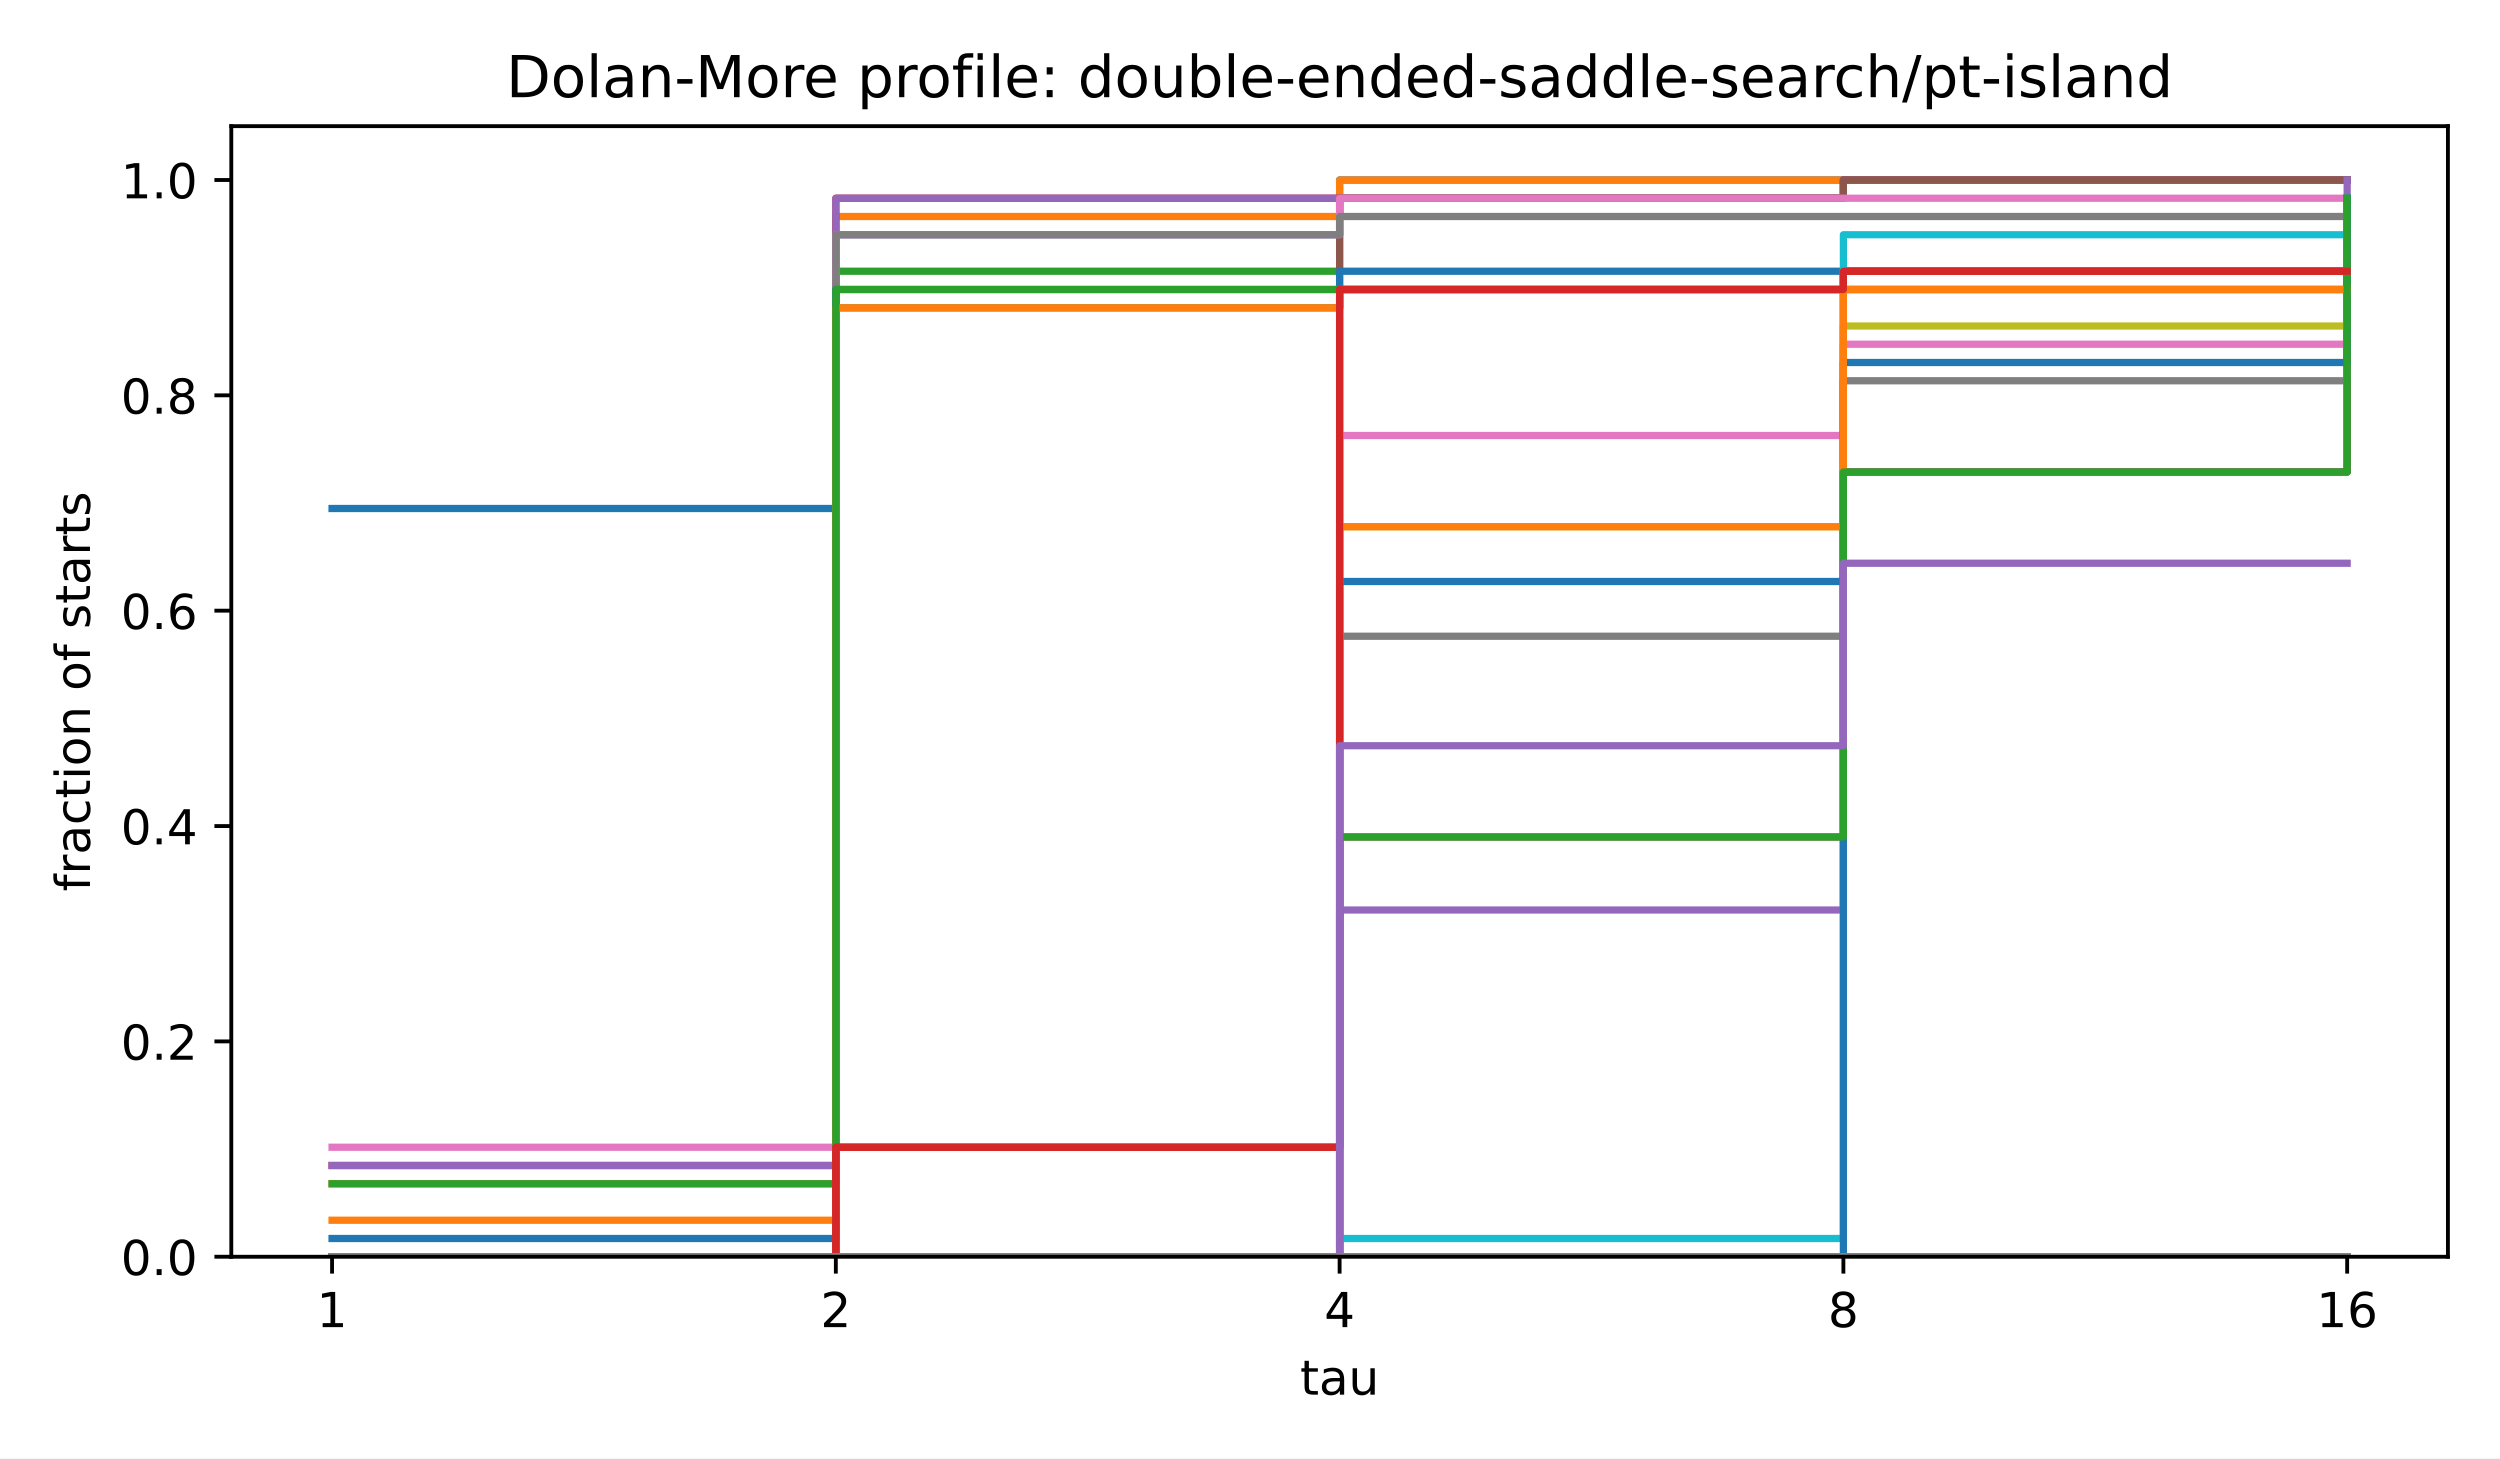
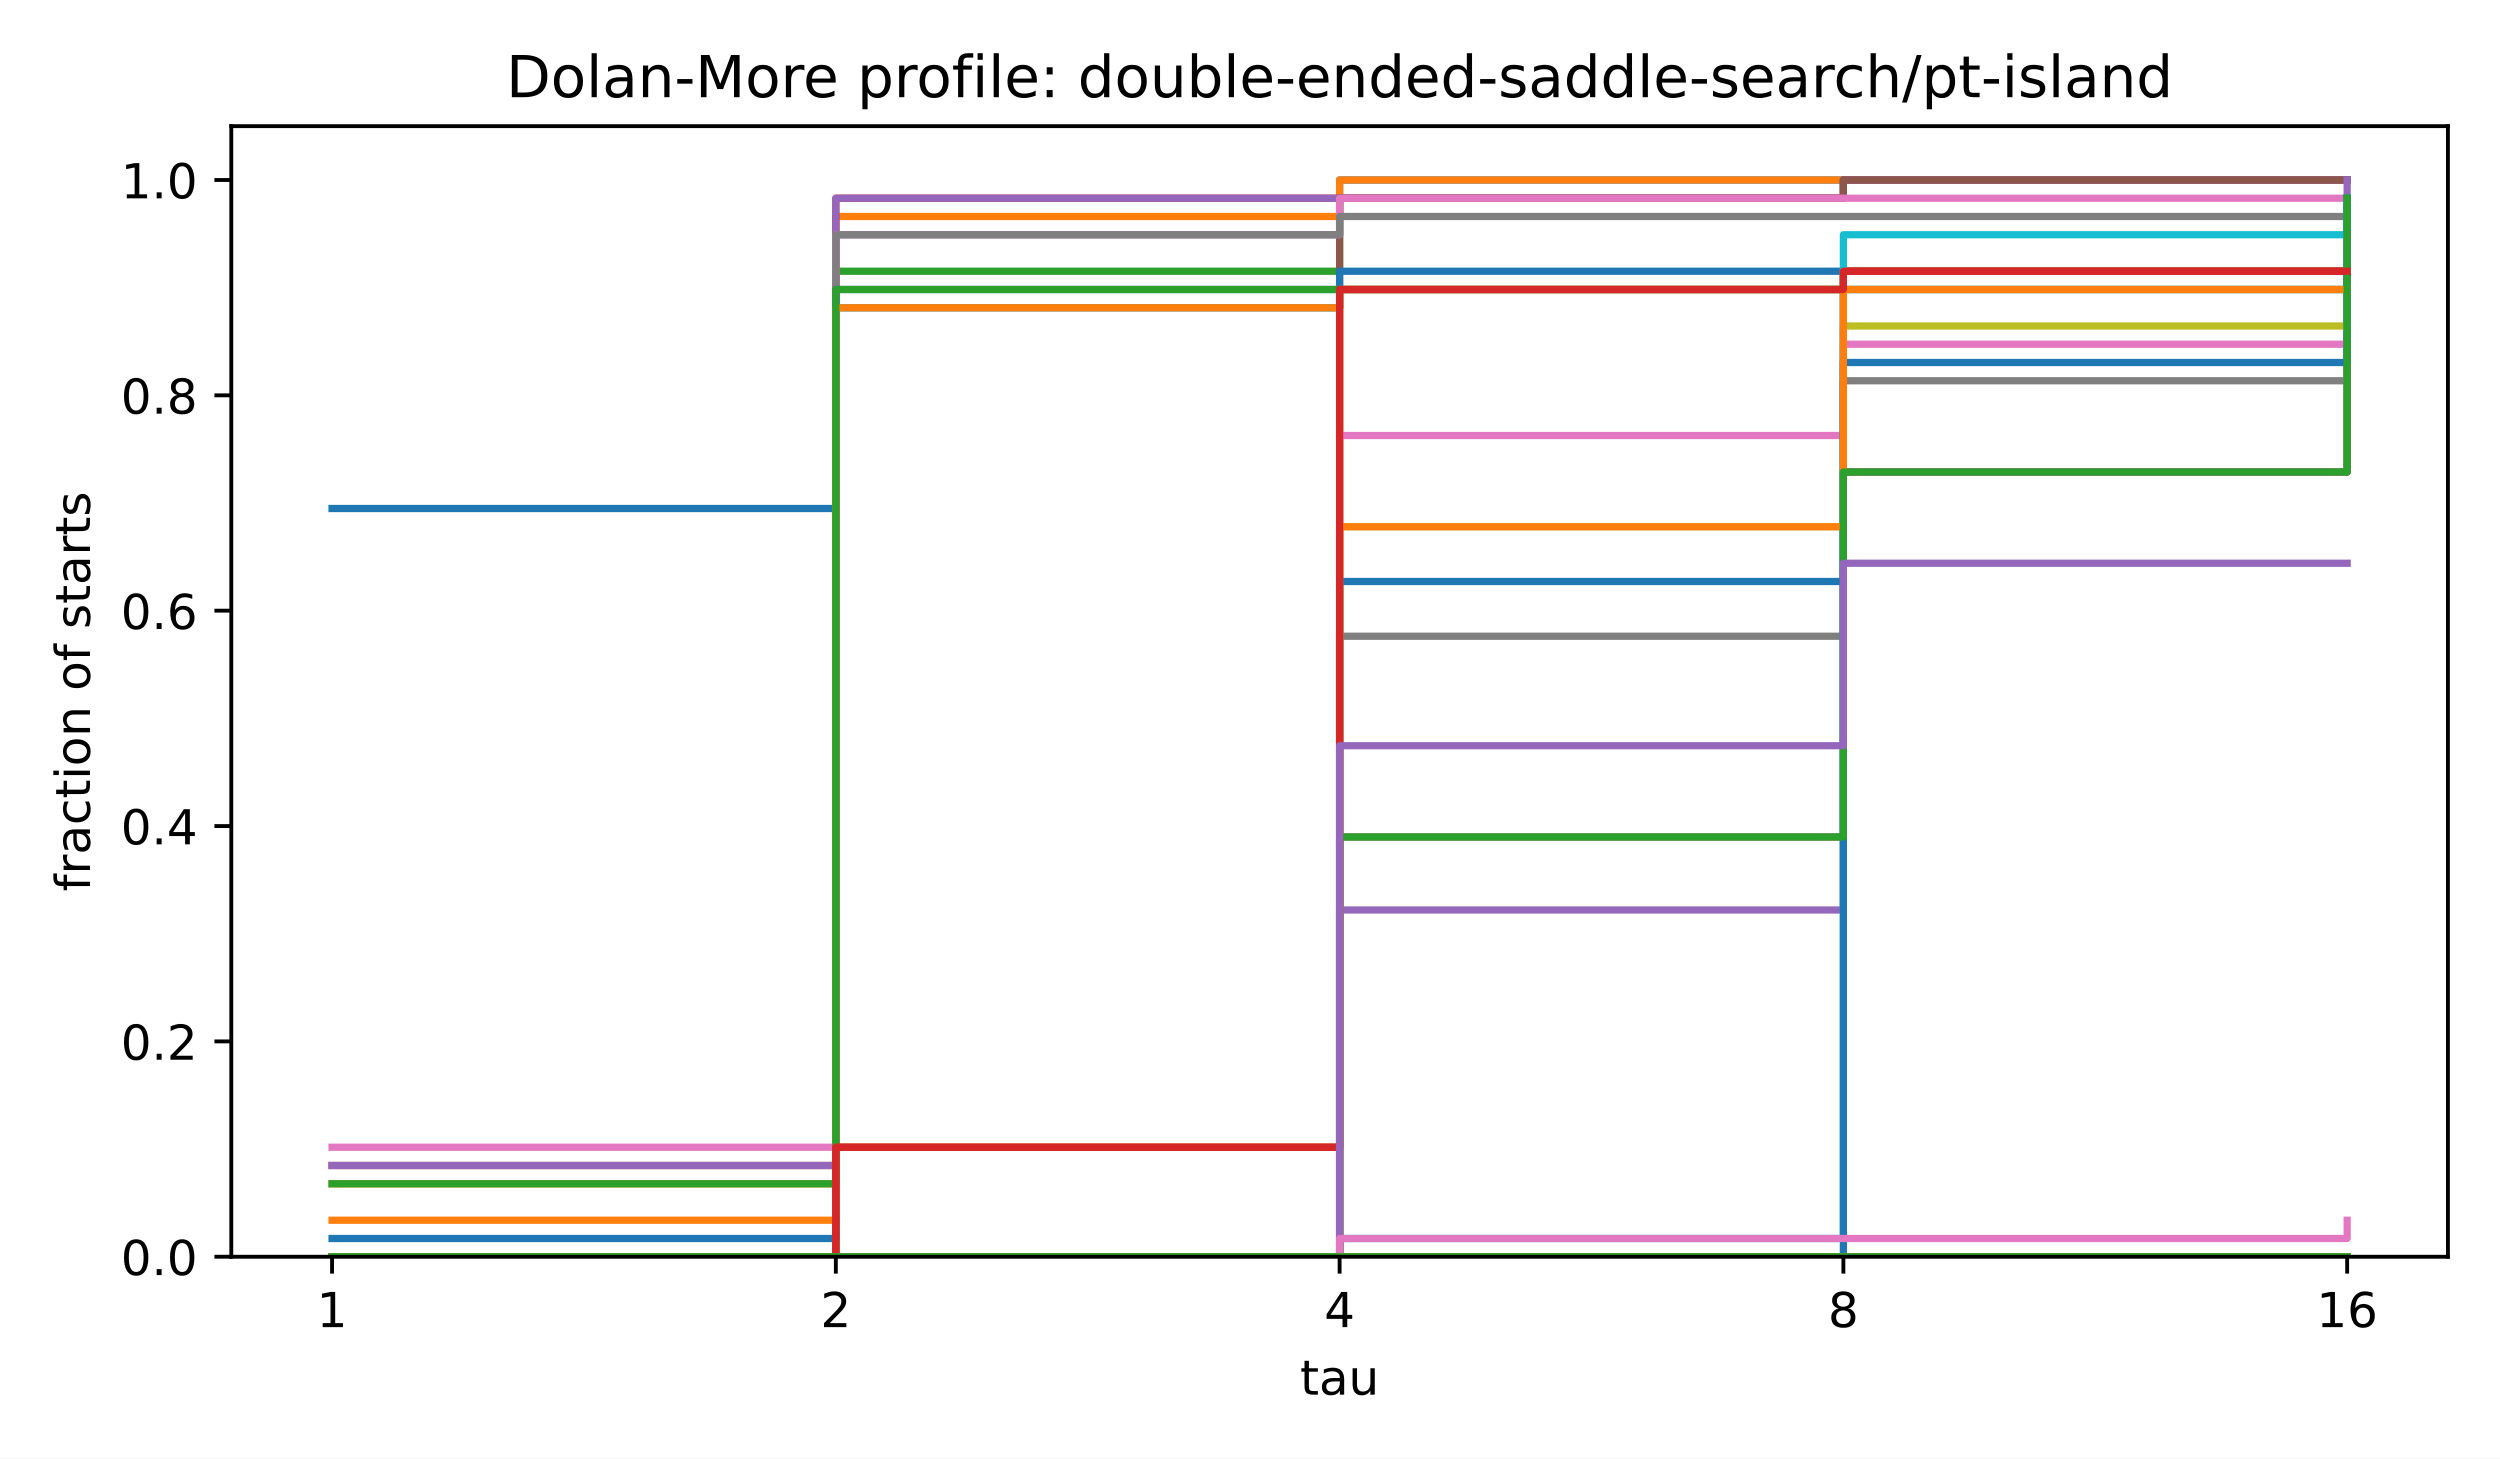
<svg xmlns="http://www.w3.org/2000/svg" xmlns:xlink="http://www.w3.org/1999/xlink" width="518.4pt" height="302.4pt" viewBox="0 0 518.4 302.4" version="1.1">
  <defs>
    <style type="text/css">*{stroke-linejoin: round; stroke-linecap: butt}</style>
  </defs>
  <g id="figure_1">
    <g id="patch_1">
      <path d="M 0 302.4  L 518.4 302.4  L 518.4 0  L 0 0  z " style="fill: #ffffff" />
    </g>
    <g id="axes_1">
      <g id="patch_2">
        <path d="M 47.962 260.6  L 507.6 260.6  L 507.6 26.16  L 47.962 26.16  z " style="fill: #ffffff" />
      </g>
      <g id="matplotlib.axis_1">
        <g id="xtick_1">
          <g id="line2d_1">
            <defs>
              <path id="m8ea4d47d77" d="M 0 0  L 0 3.5  " style="stroke: #000000; stroke-width: 0.8" />
            </defs>
            <g>
              <use xlink:href="#m8ea4d47d77" x="68.855" y="260.6" style="stroke: #000000; stroke-width: 0.8" />
            </g>
          </g>
          <g id="text_1">
            <text style="font-size: 10px; font-family: 'DejaVu Sans', 'Bitstream Vera Sans', 'Computer Modern Sans Serif', 'Lucida Grande', 'Verdana', 'Geneva', 'Lucid', 'Arial', 'Helvetica', 'Avant Garde', sans-serif; text-anchor: middle" x="68.855" y="275.198" transform="rotate(-0 68.85496 275.1977)">1</text>
          </g>
        </g>
        <g id="xtick_2">
          <g id="line2d_2">
            <g>
              <use xlink:href="#m8ea4d47d77" x="173.318" y="260.6" style="stroke: #000000; stroke-width: 0.8" />
            </g>
          </g>
          <g id="text_2">
            <text style="font-size: 10px; font-family: 'DejaVu Sans', 'Bitstream Vera Sans', 'Computer Modern Sans Serif', 'Lucida Grande', 'Verdana', 'Geneva', 'Lucid', 'Arial', 'Helvetica', 'Avant Garde', sans-serif; text-anchor: middle" x="173.318" y="275.198" transform="rotate(-0 173.3181 275.1977)">2</text>
          </g>
        </g>
        <g id="xtick_3">
          <g id="line2d_3">
            <g>
              <use xlink:href="#m8ea4d47d77" x="277.781" y="260.6" style="stroke: #000000; stroke-width: 0.8" />
            </g>
          </g>
          <g id="text_3">
            <text style="font-size: 10px; font-family: 'DejaVu Sans', 'Bitstream Vera Sans', 'Computer Modern Sans Serif', 'Lucida Grande', 'Verdana', 'Geneva', 'Lucid', 'Arial', 'Helvetica', 'Avant Garde', sans-serif; text-anchor: middle" x="277.781" y="275.198" transform="rotate(-0 277.7812 275.1977)">4</text>
          </g>
        </g>
        <g id="xtick_4">
          <g id="line2d_4">
            <g>
              <use xlink:href="#m8ea4d47d77" x="382.244" y="260.6" style="stroke: #000000; stroke-width: 0.8" />
            </g>
          </g>
          <g id="text_4">
            <text style="font-size: 10px; font-family: 'DejaVu Sans', 'Bitstream Vera Sans', 'Computer Modern Sans Serif', 'Lucida Grande', 'Verdana', 'Geneva', 'Lucid', 'Arial', 'Helvetica', 'Avant Garde', sans-serif; text-anchor: middle" x="382.244" y="275.198" transform="rotate(-0 382.2443 275.1977)">8</text>
          </g>
        </g>
        <g id="xtick_5">
          <g id="line2d_5">
            <g>
              <use xlink:href="#m8ea4d47d77" x="486.707" y="260.6" style="stroke: #000000; stroke-width: 0.8" />
            </g>
          </g>
          <g id="text_5">
            <text style="font-size: 10px; font-family: 'DejaVu Sans', 'Bitstream Vera Sans', 'Computer Modern Sans Serif', 'Lucida Grande', 'Verdana', 'Geneva', 'Lucid', 'Arial', 'Helvetica', 'Avant Garde', sans-serif; text-anchor: middle" x="486.707" y="275.198" transform="rotate(-0 486.7074 275.1977)">16</text>
          </g>
        </g>
        <g id="text_6">
          <text style="font-size: 10px; font-family: 'DejaVu Sans', 'Bitstream Vera Sans', 'Computer Modern Sans Serif', 'Lucida Grande', 'Verdana', 'Geneva', 'Lucid', 'Arial', 'Helvetica', 'Avant Garde', sans-serif; text-anchor: middle" x="277.781" y="289.198" transform="rotate(-0 277.7812 289.1977)">tau</text>
        </g>
      </g>
      <g id="matplotlib.axis_2">
        <g id="ytick_1">
          <g id="line2d_6">
            <defs>
              <path id="md659df78fa" d="M 0 0  L -3.5 0  " style="stroke: #000000; stroke-width: 0.8" />
            </defs>
            <g>
              <use xlink:href="#md659df78fa" x="47.962" y="260.6" style="stroke: #000000; stroke-width: 0.8" />
            </g>
          </g>
          <g id="text_7">
            <text style="font-size: 10px; font-family: 'DejaVu Sans', 'Bitstream Vera Sans', 'Computer Modern Sans Serif', 'Lucida Grande', 'Verdana', 'Geneva', 'Lucid', 'Arial', 'Helvetica', 'Avant Garde', sans-serif; text-anchor: end" x="40.962" y="264.399" transform="rotate(-0 40.96234 264.3988)">0.0</text>
          </g>
        </g>
        <g id="ytick_2">
          <g id="line2d_7">
            <g>
              <use xlink:href="#md659df78fa" x="47.962" y="215.945" style="stroke: #000000; stroke-width: 0.8" />
            </g>
          </g>
          <g id="text_8">
            <text style="font-size: 10px; font-family: 'DejaVu Sans', 'Bitstream Vera Sans', 'Computer Modern Sans Serif', 'Lucida Grande', 'Verdana', 'Geneva', 'Lucid', 'Arial', 'Helvetica', 'Avant Garde', sans-serif; text-anchor: end" x="40.962" y="219.744" transform="rotate(-0 40.96234 219.7436)">0.2</text>
          </g>
        </g>
        <g id="ytick_3">
          <g id="line2d_8">
            <g>
              <use xlink:href="#md659df78fa" x="47.962" y="171.29" style="stroke: #000000; stroke-width: 0.8" />
            </g>
          </g>
          <g id="text_9">
            <text style="font-size: 10px; font-family: 'DejaVu Sans', 'Bitstream Vera Sans', 'Computer Modern Sans Serif', 'Lucida Grande', 'Verdana', 'Geneva', 'Lucid', 'Arial', 'Helvetica', 'Avant Garde', sans-serif; text-anchor: end" x="40.962" y="175.088" transform="rotate(-0 40.96234 175.0884)">0.4</text>
          </g>
        </g>
        <g id="ytick_4">
          <g id="line2d_9">
            <g>
              <use xlink:href="#md659df78fa" x="47.962" y="126.634" style="stroke: #000000; stroke-width: 0.8" />
            </g>
          </g>
          <g id="text_10">
            <text style="font-size: 10px; font-family: 'DejaVu Sans', 'Bitstream Vera Sans', 'Computer Modern Sans Serif', 'Lucida Grande', 'Verdana', 'Geneva', 'Lucid', 'Arial', 'Helvetica', 'Avant Garde', sans-serif; text-anchor: end" x="40.962" y="130.433" transform="rotate(-0 40.96234 130.4331)">0.6</text>
          </g>
        </g>
        <g id="ytick_5">
          <g id="line2d_10">
            <g>
              <use xlink:href="#md659df78fa" x="47.962" y="81.979" style="stroke: #000000; stroke-width: 0.8" />
            </g>
          </g>
          <g id="text_11">
            <text style="font-size: 10px; font-family: 'DejaVu Sans', 'Bitstream Vera Sans', 'Computer Modern Sans Serif', 'Lucida Grande', 'Verdana', 'Geneva', 'Lucid', 'Arial', 'Helvetica', 'Avant Garde', sans-serif; text-anchor: end" x="40.962" y="85.778" transform="rotate(-0 40.96234 85.77788)">0.8</text>
          </g>
        </g>
        <g id="ytick_6">
          <g id="line2d_11">
            <g>
              <use xlink:href="#md659df78fa" x="47.962" y="37.324" style="stroke: #000000; stroke-width: 0.8" />
            </g>
          </g>
          <g id="text_12">
            <text style="font-size: 10px; font-family: 'DejaVu Sans', 'Bitstream Vera Sans', 'Computer Modern Sans Serif', 'Lucida Grande', 'Verdana', 'Geneva', 'Lucid', 'Arial', 'Helvetica', 'Avant Garde', sans-serif; text-anchor: end" x="40.962" y="41.123" transform="rotate(-0 40.96234 41.12264)">1.0</text>
          </g>
        </g>
        <g id="text_13">
          <text style="font-size: 10px; font-family: 'DejaVu Sans', 'Bitstream Vera Sans', 'Computer Modern Sans Serif', 'Lucida Grande', 'Verdana', 'Geneva', 'Lucid', 'Arial', 'Helvetica', 'Avant Garde', sans-serif; text-anchor: middle" x="18.657" y="143.38" transform="rotate(-90 18.65687 143.38)">fraction of starts</text>
        </g>
      </g>
      <g id="line2d_12">
        <path d="M 68.855 105.442  L 173.318 105.442  L 173.318 48.677  L 277.781 48.677  L 277.781 37.324  L 382.244 37.324  L 382.244 37.324  L 486.707 37.324  L 486.707 37.324  " clip-path="url(#p4e380cea4b)" style="fill: none; stroke: #1f77b4; stroke-width: 1.5; stroke-linecap: square" />
      </g>
      <g id="line2d_13">
        <path d="M 68.855 245.463  L 173.318 245.463  L 173.318 44.892  L 277.781 44.892  L 277.781 37.324  L 382.244 37.324  L 382.244 37.324  L 486.707 37.324  L 486.707 37.324  " clip-path="url(#p4e380cea4b)" style="fill: none; stroke: #ff7f0e; stroke-width: 1.5; stroke-linecap: square" />
      </g>
      <g id="line2d_14">
        <path d="M 68.855 260.6  L 173.318 260.6  L 173.318 56.246  L 277.781 56.246  L 277.781 41.108  L 382.244 41.108  L 382.244 37.324  L 486.707 37.324  L 486.707 37.324  " clip-path="url(#p4e380cea4b)" style="fill: none; stroke: #2ca02c; stroke-width: 1.5; stroke-linecap: square" />
      </g>
      <g id="line2d_15">
        <path d="M 68.855 241.678  L 173.318 241.678  L 173.318 41.108  L 277.781 41.108  L 277.781 41.108  L 382.244 41.108  L 382.244 37.324  L 486.707 37.324  L 486.707 37.324  " clip-path="url(#p4e380cea4b)" style="fill: none; stroke: #d62728; stroke-width: 1.5; stroke-linecap: square" />
      </g>
      <g id="line2d_16">
        <path d="M 68.855 241.678  L 173.318 241.678  L 173.318 41.108  L 277.781 41.108  L 277.781 41.108  L 382.244 41.108  L 382.244 37.324  L 486.707 37.324  L 486.707 37.324  " clip-path="url(#p4e380cea4b)" style="fill: none; stroke: #9467bd; stroke-width: 1.5; stroke-linecap: square" />
      </g>
      <g id="line2d_17">
        <path d="M 68.855 260.6  L 173.318 260.6  L 173.318 63.814  L 277.781 63.814  L 277.781 41.108  L 382.244 41.108  L 382.244 37.324  L 486.707 37.324  L 486.707 37.324  " clip-path="url(#p4e380cea4b)" style="fill: none; stroke: #8c564b; stroke-width: 1.5; stroke-linecap: square" />
      </g>
      <g id="line2d_18">
        <path d="M 68.855 237.894  L 173.318 237.894  L 173.318 48.677  L 277.781 48.677  L 277.781 41.108  L 382.244 41.108  L 382.244 41.108  L 486.707 41.108  L 486.707 41.108  " clip-path="url(#p4e380cea4b)" style="fill: none; stroke: #e377c2; stroke-width: 1.5; stroke-linecap: square" />
      </g>
      <g id="line2d_19">
        <path d="M 68.855 260.6  L 173.318 260.6  L 173.318 48.677  L 277.781 48.677  L 277.781 44.892  L 382.244 44.892  L 382.244 44.892  L 486.707 44.892  L 486.707 44.892  " clip-path="url(#p4e380cea4b)" style="fill: none; stroke: #7f7f7f; stroke-width: 1.5; stroke-linecap: square" />
      </g>
      <g id="line2d_20">
        <path d="M 68.855 260.6  L 173.318 260.6  L 173.318 237.894  L 277.781 237.894  L 277.781 60.03  L 382.244 60.03  L 382.244 56.246  L 486.707 56.246  L 486.707 52.461  " clip-path="url(#p4e380cea4b)" style="fill: none; stroke: #bcbd22; stroke-width: 1.5; stroke-linecap: square" />
      </g>
      <g id="line2d_21">
        <path d="M 68.855 260.6  L 173.318 260.6  L 173.318 63.814  L 277.781 63.814  L 277.781 60.03  L 382.244 60.03  L 382.244 56.246  L 486.707 56.246  L 486.707 52.461  " clip-path="url(#p4e380cea4b)" style="fill: none; stroke: #17becf; stroke-width: 1.5; stroke-linecap: square" />
      </g>
      <g id="line2d_22">
        <path d="M 68.855 256.816  L 173.318 256.816  L 173.318 60.03  L 277.781 60.03  L 277.781 56.246  L 382.244 56.246  L 382.244 56.246  L 486.707 56.246  L 486.707 56.246  " clip-path="url(#p4e380cea4b)" style="fill: none; stroke: #1f77b4; stroke-width: 1.5; stroke-linecap: square" />
      </g>
      <g id="line2d_23">
        <path d="M 68.855 253.031  L 173.318 253.031  L 173.318 63.814  L 277.781 63.814  L 277.781 60.03  L 382.244 60.03  L 382.244 56.246  L 486.707 56.246  L 486.707 56.246  " clip-path="url(#p4e380cea4b)" style="fill: none; stroke: #ff7f0e; stroke-width: 1.5; stroke-linecap: square" />
      </g>
      <g id="line2d_24">
        <path d="M 68.855 245.463  L 173.318 245.463  L 173.318 60.03  L 277.781 60.03  L 277.781 60.03  L 382.244 60.03  L 382.244 60.03  L 486.707 60.03  L 486.707 56.246  " clip-path="url(#p4e380cea4b)" style="fill: none; stroke: #2ca02c; stroke-width: 1.5; stroke-linecap: square" />
      </g>
      <g id="line2d_25">
        <path d="M 68.855 260.6  L 173.318 260.6  L 173.318 237.894  L 277.781 237.894  L 277.781 60.03  L 382.244 60.03  L 382.244 56.246  L 486.707 56.246  L 486.707 56.246  " clip-path="url(#p4e380cea4b)" style="fill: none; stroke: #d62728; stroke-width: 1.5; stroke-linecap: square" />
      </g>
      <g id="line2d_26">
        <path d="M 68.855 260.6  L 173.318 260.6  L 173.318 260.6  L 277.781 260.6  L 277.781 188.697  L 382.244 188.697  L 382.244 97.873  L 486.707 97.873  L 486.707 37.324  " clip-path="url(#p4e380cea4b)" style="fill: none; stroke: #9467bd; stroke-width: 1.5; stroke-linecap: square" />
      </g>
      <g id="line2d_27">
        <path d="M 68.855 260.6  L 173.318 260.6  L 173.318 260.6  L 277.781 260.6  L 277.781 173.56  L 382.244 173.56  L 382.244 97.873  L 486.707 97.873  L 486.707 41.108  " clip-path="url(#p4e380cea4b)" style="fill: none; stroke: #8c564b; stroke-width: 1.5; stroke-linecap: square" />
      </g>
      <g id="line2d_28">
        <path d="M 68.855 260.6  L 173.318 260.6  L 173.318 260.6  L 277.781 260.6  L 277.781 90.305  L 382.244 90.305  L 382.244 71.383  L 486.707 71.383  L 486.707 52.461  " clip-path="url(#p4e380cea4b)" style="fill: none; stroke: #e377c2; stroke-width: 1.5; stroke-linecap: square" />
      </g>
      <g id="line2d_29">
        <path d="M 68.855 260.6  L 173.318 260.6  L 173.318 260.6  L 277.781 260.6  L 277.781 131.932  L 382.244 131.932  L 382.244 78.952  L 486.707 78.952  L 486.707 56.246  " clip-path="url(#p4e380cea4b)" style="fill: none; stroke: #7f7f7f; stroke-width: 1.5; stroke-linecap: square" />
      </g>
      <g id="line2d_30">
        <path d="M 68.855 260.6  L 173.318 260.6  L 173.318 260.6  L 277.781 260.6  L 277.781 109.226  L 382.244 109.226  L 382.244 67.599  L 486.707 67.599  L 486.707 56.246  " clip-path="url(#p4e380cea4b)" style="fill: none; stroke: #bcbd22; stroke-width: 1.5; stroke-linecap: square" />
      </g>
      <g id="line2d_31">
        <path d="M 68.855 260.6  L 173.318 260.6  L 173.318 260.6  L 277.781 260.6  L 277.781 256.816  L 382.244 256.816  L 382.244 48.677  L 486.707 48.677  L 486.707 41.108  " clip-path="url(#p4e380cea4b)" style="fill: none; stroke: #17becf; stroke-width: 1.5; stroke-linecap: square" />
      </g>
      <g id="line2d_32">
        <path d="M 68.855 260.6  L 173.318 260.6  L 173.318 260.6  L 277.781 260.6  L 277.781 120.579  L 382.244 120.579  L 382.244 75.167  L 486.707 75.167  L 486.707 56.246  " clip-path="url(#p4e380cea4b)" style="fill: none; stroke: #1f77b4; stroke-width: 1.5; stroke-linecap: square" />
      </g>
      <g id="line2d_33">
        <path d="M 68.855 260.6  L 173.318 260.6  L 173.318 260.6  L 277.781 260.6  L 277.781 260.6  L 382.244 260.6  L 382.244 60.03  L 486.707 60.03  L 486.707 41.108  " clip-path="url(#p4e380cea4b)" style="fill: none; stroke: #1f77b4; stroke-width: 1.5; stroke-linecap: square" />
      </g>
      <g id="line2d_33">
        <path d="M 68.855 260.6  L 173.318 260.6  L 173.318 260.6  L 277.781 260.6  L 277.781 109.226  L 382.244 109.226  L 382.244 60.03  L 486.707 60.03  L 486.707 60.03  " clip-path="url(#p4e380cea4b)" style="fill: none; stroke: #ff7f0e; stroke-width: 1.5; stroke-linecap: square" />
      </g>
      <g id="line2d_34">
        <path d="M 68.855 260.6  L 173.318 260.6  L 173.318 260.6  L 277.781 260.6  L 277.781 173.56  L 382.244 173.56  L 382.244 97.873  L 486.707 97.873  L 486.707 41.108  " clip-path="url(#p4e380cea4b)" style="fill: none; stroke: #2ca02c; stroke-width: 1.5; stroke-linecap: square" />
      </g>
      <g id="line2d_35">
        <path d="M 68.855 260.6  L 173.318 260.6  L 173.318 237.894  L 277.781 237.894  L 277.781 60.03  L 382.244 60.03  L 382.244 56.246  L 486.707 56.246  L 486.707 56.246  " clip-path="url(#p4e380cea4b)" style="fill: none; stroke: #d62728; stroke-width: 1.5; stroke-linecap: square" />
      </g>
      <g id="line2d_36">
        <path d="M 68.855 260.6  L 173.318 260.6  L 173.318 260.6  L 277.781 260.6  L 277.781 154.638  L 382.244 154.638  L 382.244 116.795  L 486.707 116.795  L 486.707 116.795  " clip-path="url(#p4e380cea4b)" style="fill: none; stroke: #9467bd; stroke-width: 1.5; stroke-linecap: square" />
      </g>
      <g id="line2d_37">
        <path d="M 68.855 260.6  L 173.318 260.6  L 173.318 260.6  L 277.781 260.6  L 277.781 260.6  L 382.244 260.6  L 382.244 260.6  L 486.707 260.6  L 486.707 260.6  " clip-path="url(#p4e380cea4b)" style="fill: none; stroke: #8c564b; stroke-width: 1.5; stroke-linecap: square" />
      </g>
      <g id="line2d_38">
-         <path d="M 68.855 260.6  L 173.318 260.6  L 173.318 260.6  L 277.781 260.6  L 277.781 260.6  L 382.244 260.6  L 382.244 260.6  L 486.707 260.6  L 486.707 260.6  " clip-path="url(#p4e380cea4b)" style="fill: none; stroke: #e377c2; stroke-width: 1.5; stroke-linecap: square" />
+         <path d="M 68.855 260.6  L 173.318 260.6  L 173.318 260.6  L 277.781 260.6  L 277.781 256.816  L 382.244 256.816  L 382.244 256.816  L 486.707 256.816  L 486.707 253.031  " clip-path="url(#p4e380cea4b)" style="fill: none; stroke: #e377c2; stroke-width: 1.5; stroke-linecap: square" />
      </g>
      <g id="line2d_39">
        <path d="M 68.855 260.6  L 173.318 260.6  L 173.318 260.6  L 277.781 260.6  L 277.781 260.6  L 382.244 260.6  L 382.244 260.6  L 486.707 260.6  L 486.707 260.6  " clip-path="url(#p4e380cea4b)" style="fill: none; stroke: #7f7f7f; stroke-width: 1.5; stroke-linecap: square" />
      </g>
      <g id="line2d_37">
        <path d="M 68.855 260.6  L 173.318 260.6  L 173.318 260.6  L 277.781 260.6  L 277.781 260.6  L 382.244 260.6  L 382.244 260.6  L 486.707 260.6  L 486.707 260.6  " clip-path="url(#p4e380cea4b)" style="fill: none; stroke: #8c564b; stroke-width: 1.5; stroke-linecap: square" />
      </g>
      <g id="line2d_38">
        <path d="M 68.855 260.6  L 173.318 260.6  L 173.318 260.6  L 277.781 260.6  L 277.781 260.6  L 382.244 260.6  L 382.244 260.6  L 486.707 260.6  L 486.707 260.6  " clip-path="url(#p4e380cea4b)" style="fill: none; stroke: #e377c2; stroke-width: 1.5; stroke-linecap: square" />
      </g>
      <g id="line2d_39">
        <path d="M 68.855 260.6  L 173.318 260.6  L 173.318 260.6  L 277.781 260.6  L 277.781 260.6  L 382.244 260.6  L 382.244 260.6  L 486.707 260.6  L 486.707 260.6  " clip-path="url(#p4e380cea4b)" style="fill: none; stroke: #7f7f7f; stroke-width: 1.5; stroke-linecap: square" />
+       </g>
+       <g id="line2d_43">
+         <path d="M 68.855 260.6  L 173.318 260.6  L 173.318 260.6  L 277.781 260.6  L 277.781 260.6  L 382.244 260.6  L 382.244 260.6  L 486.707 260.6  L 486.707 260.6  " clip-path="url(#p4e380cea4b)" style="fill: none; stroke: #ff7f0e; stroke-width: 1.5; stroke-linecap: square" />
+       </g>
+       <g id="line2d_44">
+         <path d="M 68.855 260.6  L 173.318 260.6  L 173.318 260.6  L 277.781 260.6  L 277.781 260.6  L 382.244 260.6  L 382.244 260.6  L 486.707 260.6  L 486.707 260.6  " clip-path="url(#p4e380cea4b)" style="fill: none; stroke: #2ca02c; stroke-width: 1.5; stroke-linecap: square" />
      </g>
      <g id="patch_3">
        <path d="M 47.962 260.6  L 47.962 26.16  " style="fill: none; stroke: #000000; stroke-width: 0.8; stroke-linejoin: miter; stroke-linecap: square" />
      </g>
      <g id="patch_4">
        <path d="M 507.6 260.6  L 507.6 26.16  " style="fill: none; stroke: #000000; stroke-width: 0.8; stroke-linejoin: miter; stroke-linecap: square" />
      </g>
      <g id="patch_5">
        <path d="M 47.962 260.6  L 507.6 260.6  " style="fill: none; stroke: #000000; stroke-width: 0.8; stroke-linejoin: miter; stroke-linecap: square" />
      </g>
      <g id="patch_6">
        <path d="M 47.962 26.16  L 507.6 26.16  " style="fill: none; stroke: #000000; stroke-width: 0.8; stroke-linejoin: miter; stroke-linecap: square" />
      </g>
      <g id="text_14">
        <text style="font-size: 12px; font-family: 'DejaVu Sans', 'Bitstream Vera Sans', 'Computer Modern Sans Serif', 'Lucida Grande', 'Verdana', 'Geneva', 'Lucid', 'Arial', 'Helvetica', 'Avant Garde', sans-serif; text-anchor: middle" x="277.781" y="20.16" transform="rotate(-0 277.7812 20.16)">Dolan-More profile: double-ended-saddle-search/pt-island</text>
      </g>
    </g>
  </g>
  <defs>
    <clipPath id="p4e380cea4b">
      <rect x="47.962" y="26.16" width="459.638" height="234.44" />
    </clipPath>
  </defs>
</svg>
